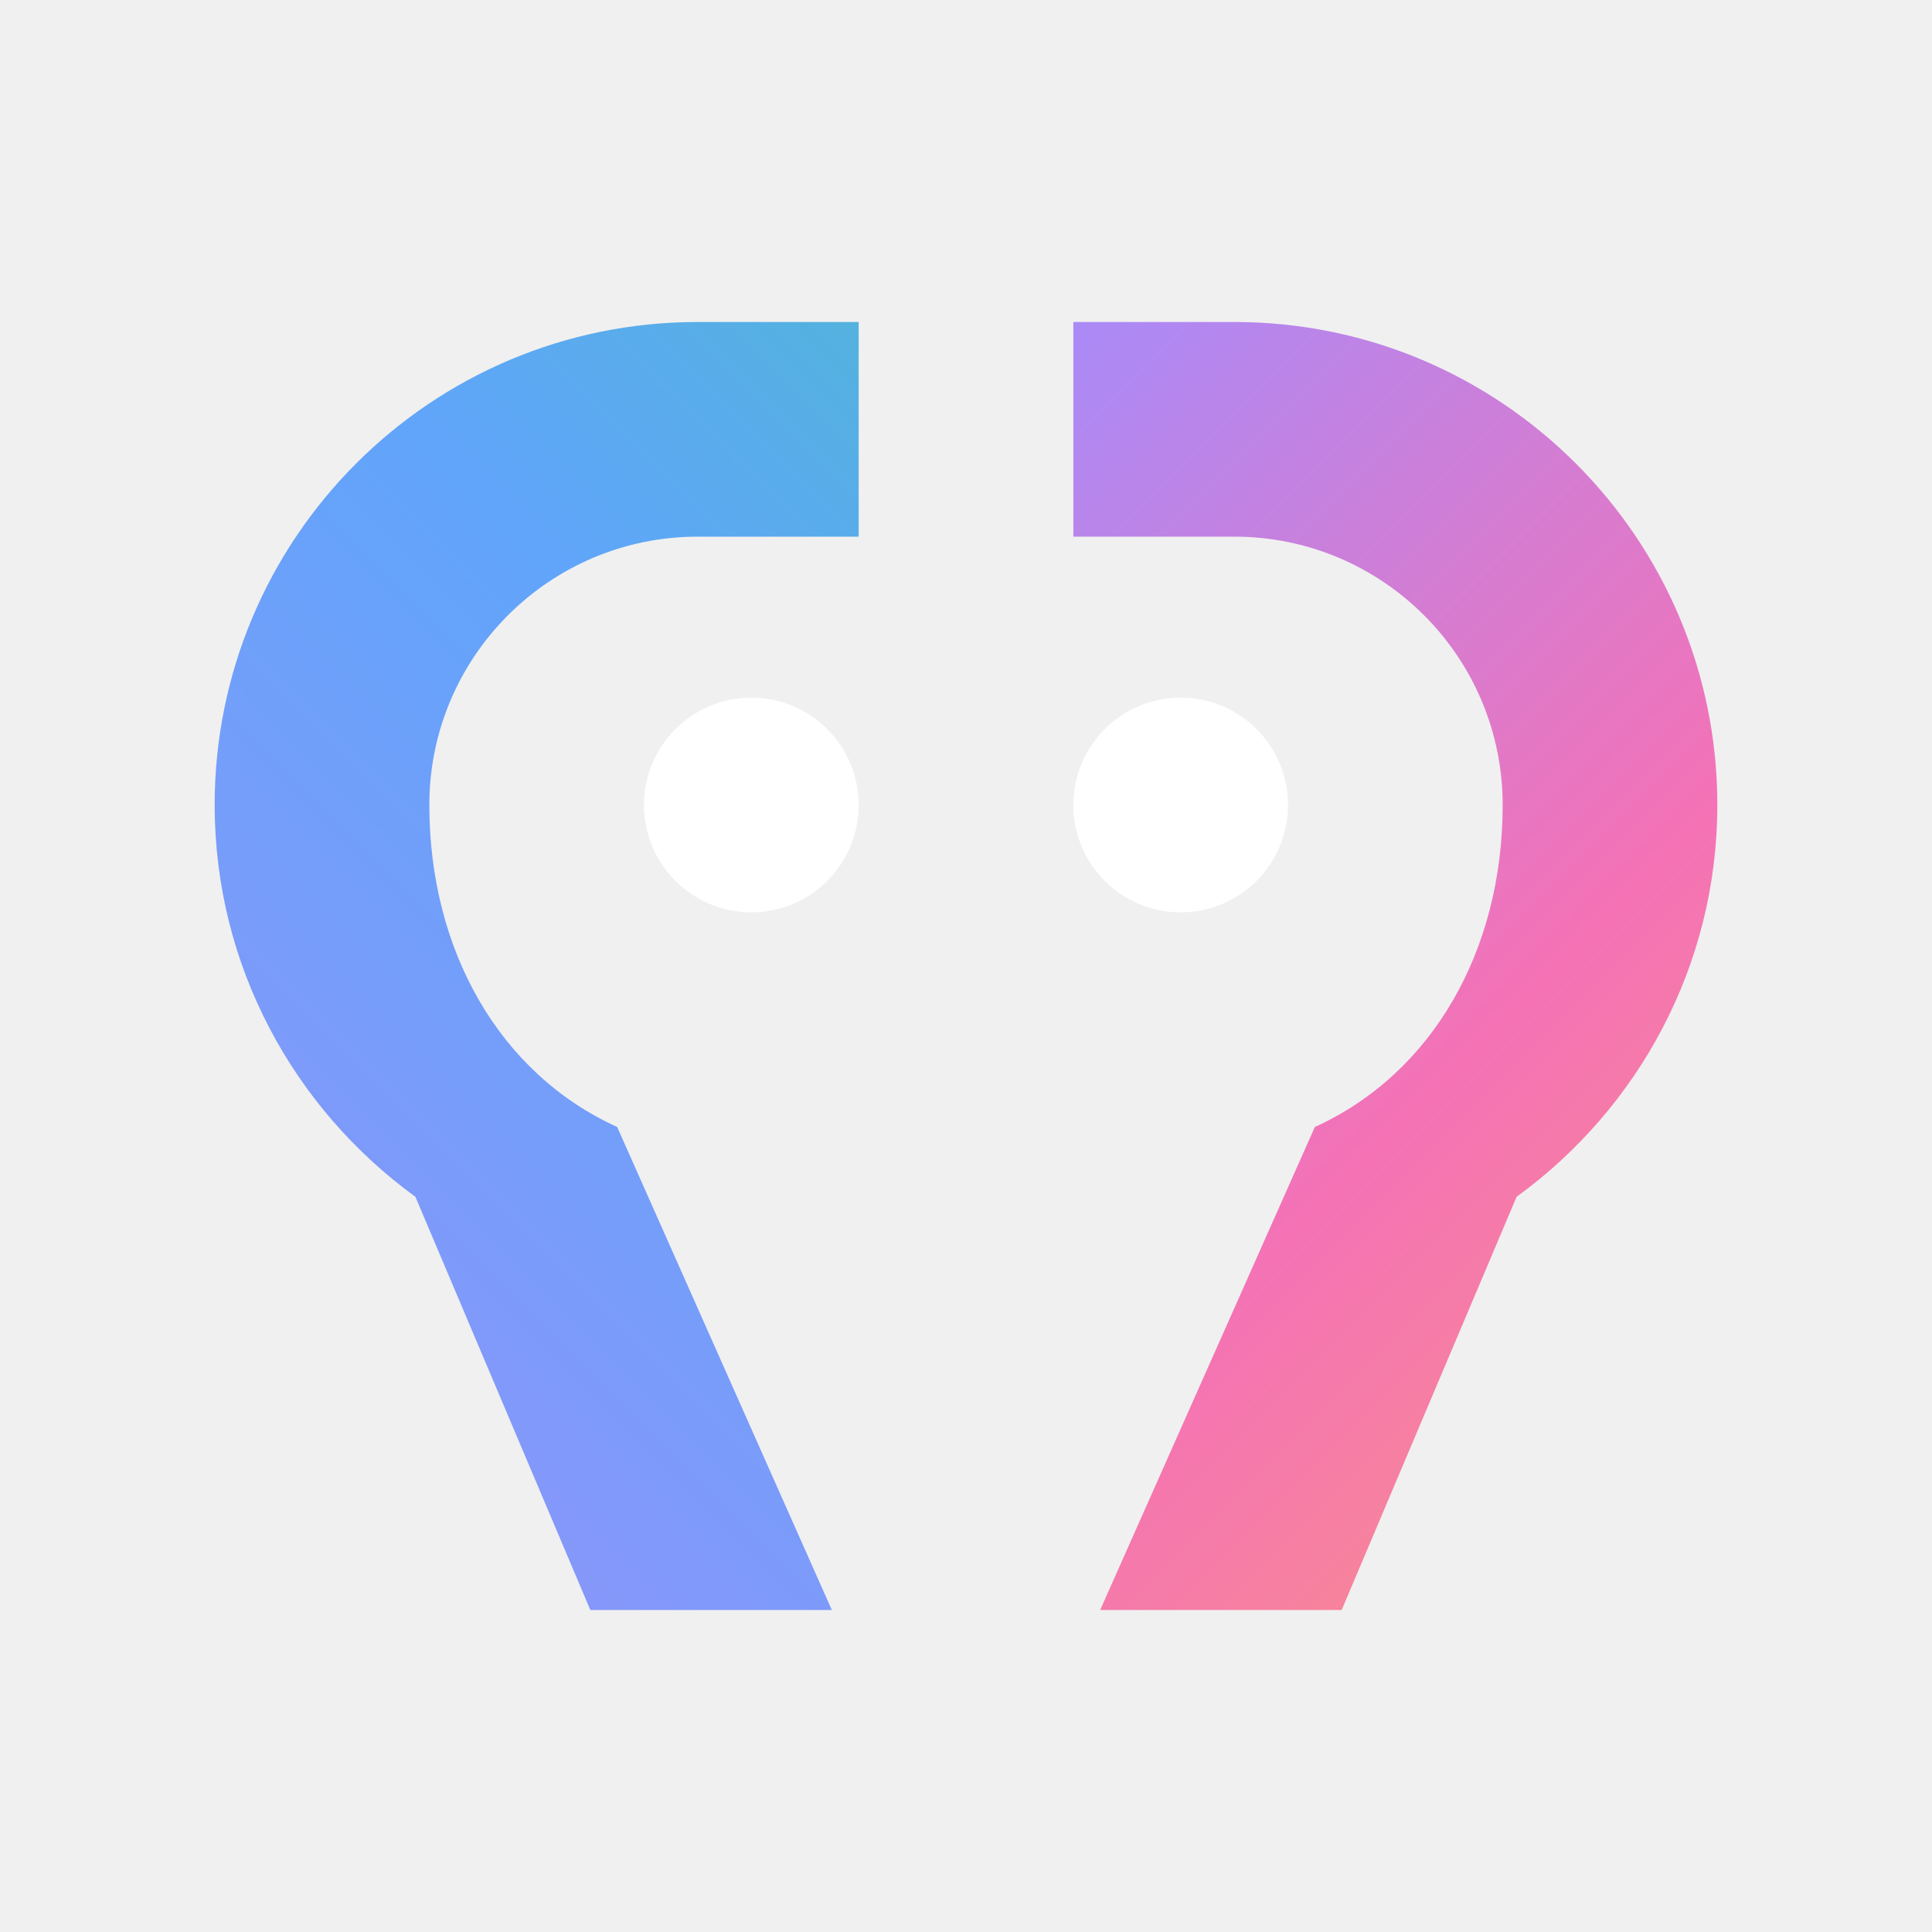
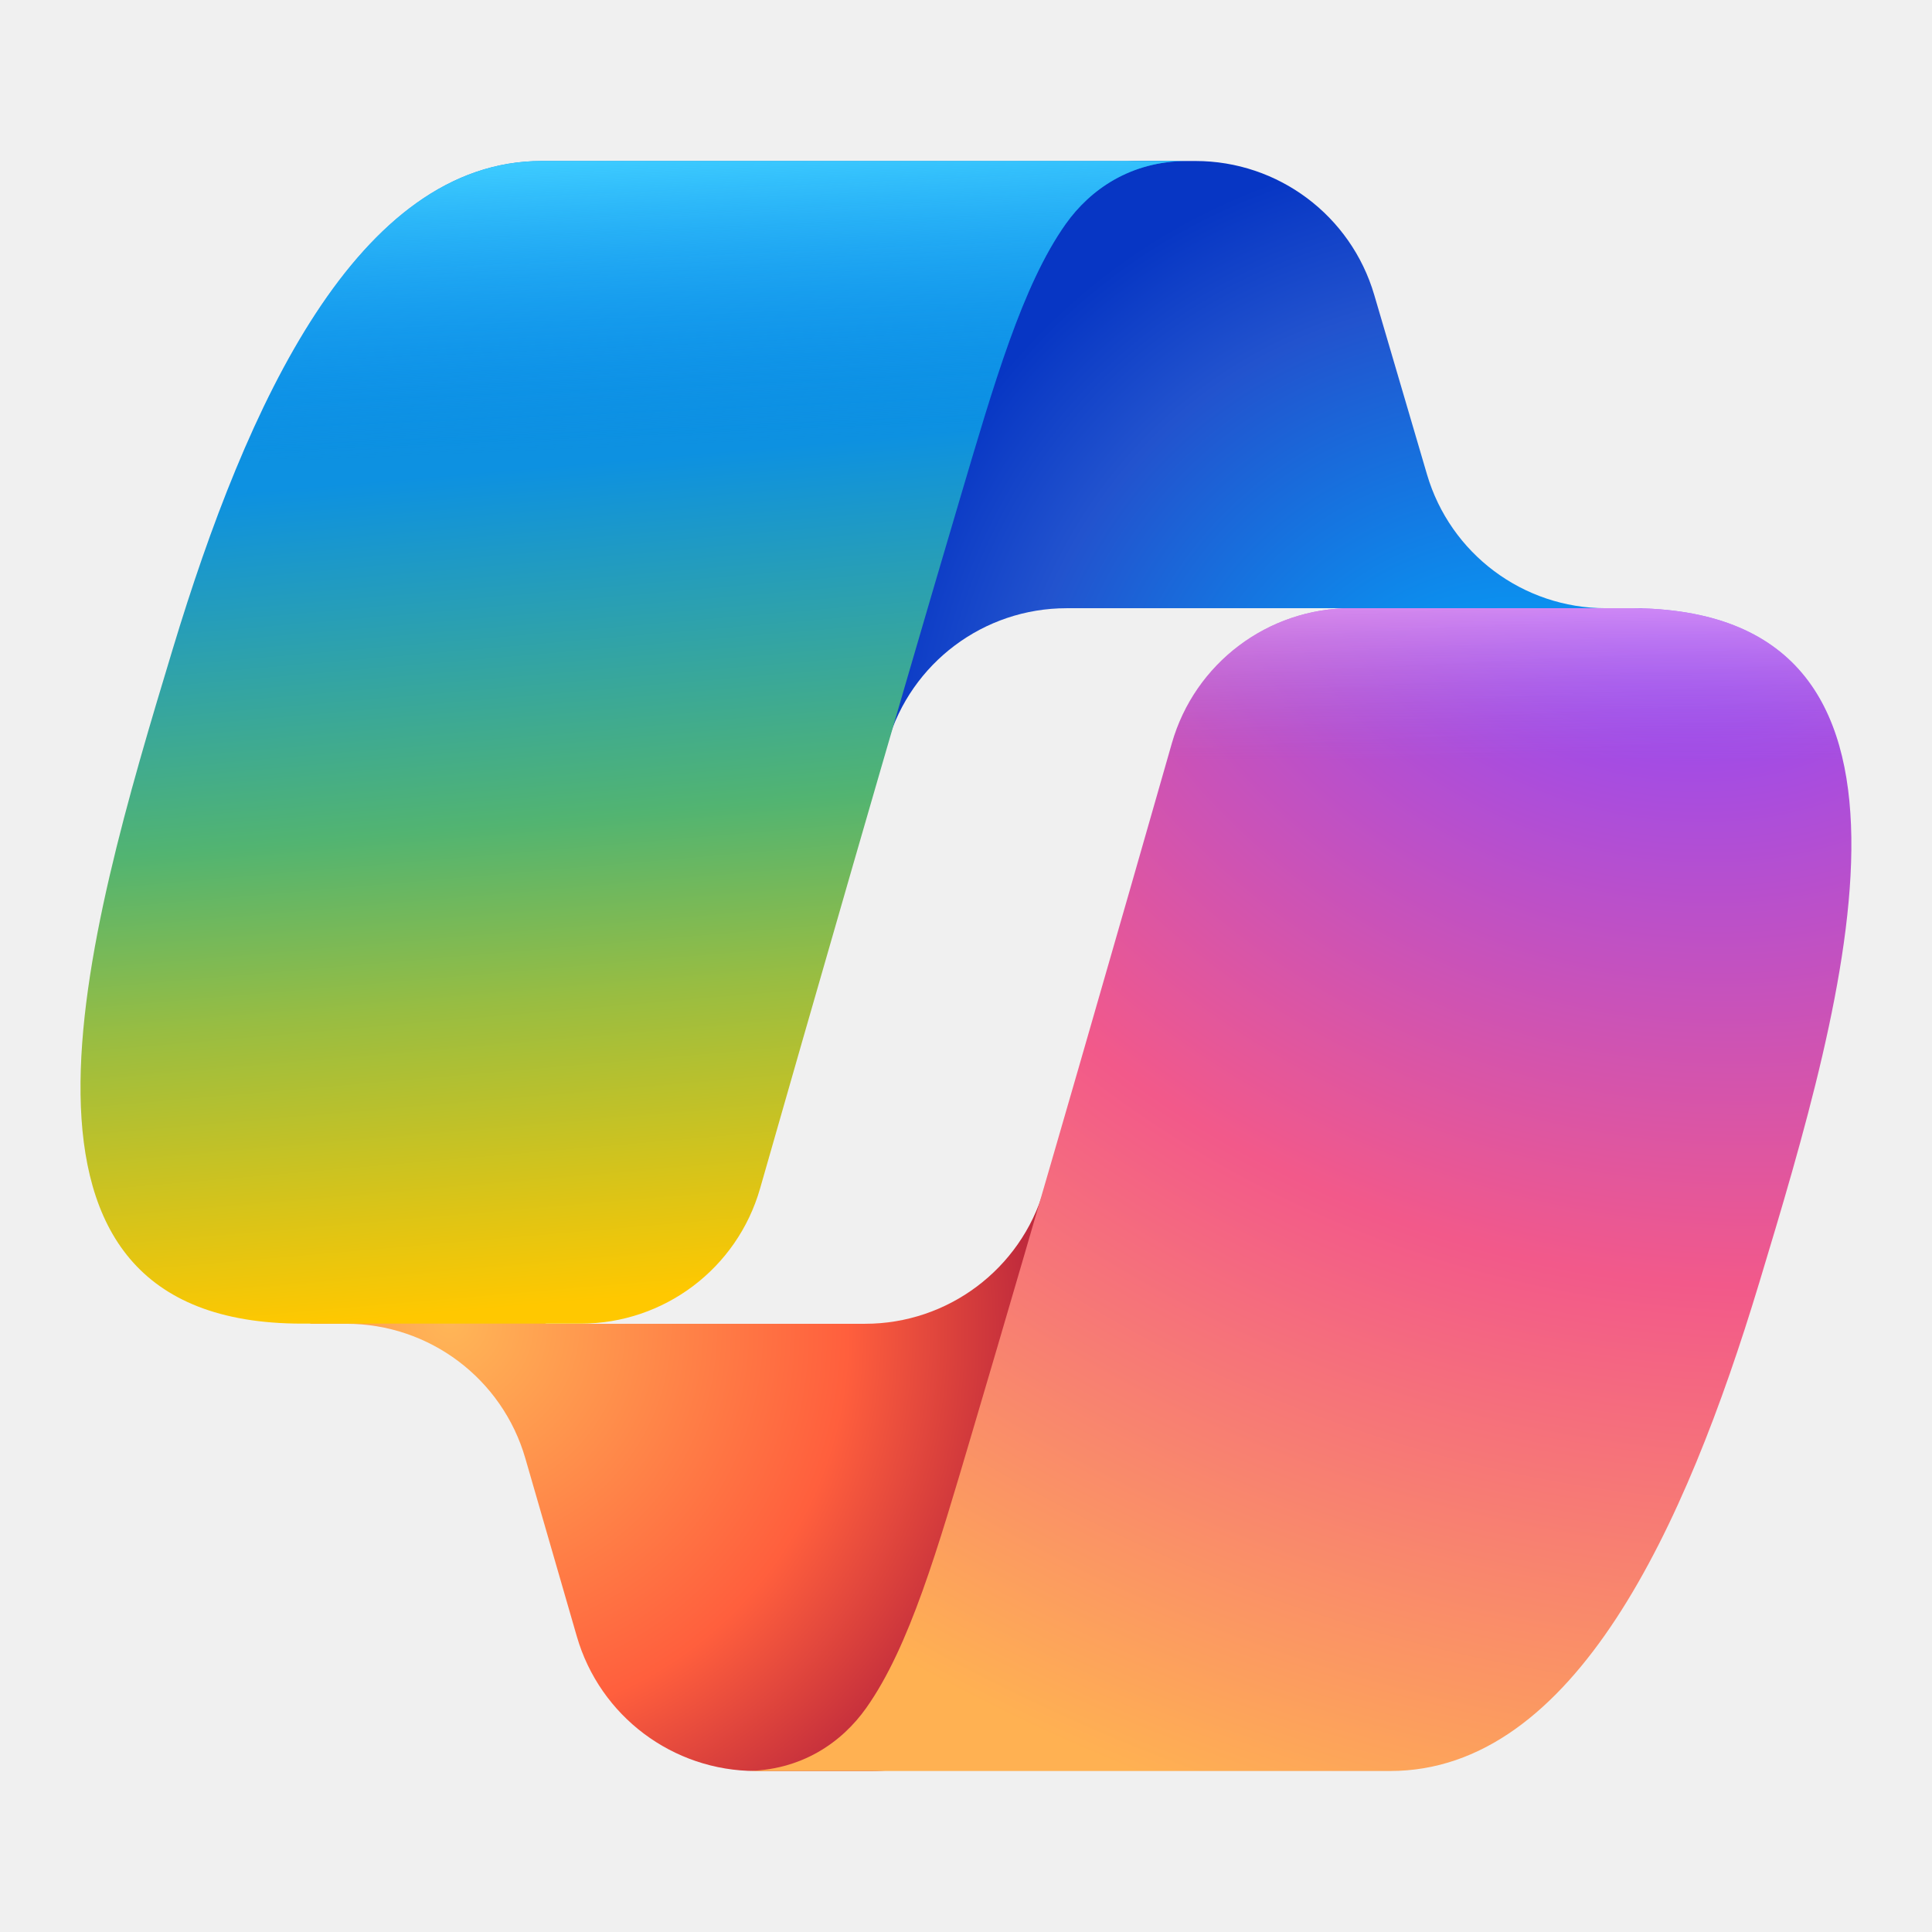
- <svg xmlns="http://www.w3.org/2000/svg" width="18" height="18" viewBox="0 0 18 18">
+ <svg xmlns="http://www.w3.org/2000/svg" width="48" height="48" viewBox="0 0 48 48" fill="none">
+   <path d="M34.142 7.325C33.563 5.354 31.755 4 29.7 4L28.349 4C26.114 4 24.198 5.596 23.795 7.794L21.48 20.407L22.055 18.442C22.632 16.468 24.442 15.111 26.499 15.111H34.352L37.646 16.394L40.821 15.111H39.895C37.84 15.111 36.032 13.757 35.453 11.786L34.142 7.325Z" fill="url(#paint0_radial_56201_15503)" />
+   <path d="M14.331 40.656C14.903 42.637 16.716 44 18.778 44H21.649C24.159 44 26.212 41.999 26.277 39.489L26.589 27.327L25.935 29.56C25.358 31.533 23.548 32.889 21.492 32.889L13.573 32.889L10.75 31.357L7.693 32.889H8.605C10.666 32.889 12.48 34.252 13.052 36.233L14.331 40.656Z" fill="url(#paint1_radial_56201_15503)" />
+   <path d="M29.499 4H13.46C8.877 4 6.128 10.057 4.295 16.113C2.123 23.289 -0.719 32.885 7.503 32.885H14.428C16.498 32.885 18.315 31.517 18.884 29.527C20.088 25.314 22.198 17.965 23.855 12.371C24.698 9.528 25.399 7.087 26.476 5.566C27.08 4.714 28.086 4 29.499 4Z" fill="url(#paint2_linear_56201_15503)" />
+   <path d="M29.499 4H13.46C8.877 4 6.128 10.057 4.295 16.113C2.123 23.289 -0.719 32.885 7.503 32.885H14.428C16.498 32.885 18.315 31.517 18.884 29.527C20.088 25.314 22.198 17.965 23.855 12.371C24.698 9.528 25.399 7.087 26.476 5.566C27.08 4.714 28.086 4 29.499 4Z" fill="url(#paint3_linear_56201_15503)" />
+   <path d="M18.498 44H34.537C39.12 44 41.87 37.942 43.703 31.885C45.874 24.708 48.716 15.11 40.495 15.11H33.569C31.5 15.11 29.683 16.478 29.114 18.468C27.91 22.682 25.8 30.032 24.142 35.627C23.3 38.471 22.598 40.913 21.521 42.434C20.918 43.286 19.911 44 18.498 44Z" fill="url(#paint4_radial_56201_15503)" />
+   <path d="M18.498 44H34.537C39.12 44 41.87 37.942 43.703 31.885C45.874 24.708 48.716 15.11 40.495 15.11H33.569C31.5 15.11 29.683 16.478 29.114 18.468C27.91 22.682 25.8 30.032 24.142 35.627C23.3 38.471 22.598 40.913 21.521 42.434C20.918 43.286 19.911 44 18.498 44Z" fill="url(#paint5_linear_56201_15503)" />
  <defs>
-     <linearGradient id="copilot-grad1" x1="0" y1="0" x2="18" y2="18" gradientUnits="userSpaceOnUse">
-       <stop offset="0" stop-color="#70D6F3" />
-       <stop offset="0.35" stop-color="#A78BFA" />
-       <stop offset="0.65" stop-color="#F472B6" />
-       <stop offset="1" stop-color="#FCA668" />
+     <radialGradient id="paint0_radial_56201_15503" cx="0" cy="0" r="1" gradientUnits="userSpaceOnUse" gradientTransform="translate(38.005 20.5144) rotate(-129.304) scale(17.3033 16.2706)">
+       <stop offset="0.096" stop-color="#00AEFF" />
+       <stop offset="0.773" stop-color="#2253CE" />
+       <stop offset="1" stop-color="#0736C4" />
+     </radialGradient>
+     <radialGradient id="paint1_radial_56201_15503" cx="0" cy="0" r="1" gradientUnits="userSpaceOnUse" gradientTransform="translate(11.1215 32.8171) rotate(51.84) scale(15.9912 15.5119)">
+       <stop offset="0" stop-color="#FFB657" />
+       <stop offset="0.634" stop-color="#FF5F3D" />
+       <stop offset="0.923" stop-color="#C02B3C" />
+     </radialGradient>
+     <linearGradient id="paint2_linear_56201_15503" x1="12.5" y1="7.5" x2="14.788" y2="33.975" gradientUnits="userSpaceOnUse">
+       <stop offset="0.156" stop-color="#0D91E1" />
+       <stop offset="0.487" stop-color="#52B471" />
+       <stop offset="0.652" stop-color="#98BD42" />
+       <stop offset="0.937" stop-color="#FFC800" />
    </linearGradient>
-     <linearGradient id="copilot-grad2" x1="18" y1="0" x2="0" y2="18" gradientUnits="userSpaceOnUse">
-       <stop offset="0" stop-color="#34D399" />
-       <stop offset="0.5" stop-color="#60A5FA" />
-       <stop offset="1" stop-color="#A78BFA" />
+     <linearGradient id="paint3_linear_56201_15503" x1="14.5" y1="4" x2="15.75" y2="32.885" gradientUnits="userSpaceOnUse">
+       <stop offset="0" stop-color="#3DCBFF" />
+       <stop offset="0.247" stop-color="#0588F7" stop-opacity="0" />
+     </linearGradient>
+     <radialGradient id="paint4_radial_56201_15503" cx="0" cy="0" r="1" gradientUnits="userSpaceOnUse" gradientTransform="translate(41.3187 12.2813) rotate(109.274) scale(38.3873 45.9867)">
+       <stop offset="0.066" stop-color="#8C48FF" />
+       <stop offset="0.5" stop-color="#F2598A" />
+       <stop offset="0.896" stop-color="#FFB152" />
+     </radialGradient>
+     <linearGradient id="paint5_linear_56201_15503" x1="42.586" y1="13.346" x2="42.569" y2="21.215" gradientUnits="userSpaceOnUse">
+       <stop offset="0.058" stop-color="#F8ADFA" />
+       <stop offset="0.708" stop-color="#A86EDD" stop-opacity="0" />
    </linearGradient>
  </defs>
-   <path d="M6.5 3C4.015 3 2 5.015 2 7.5c0 1.5.74 2.83 1.87 3.65L5.5 15h2.25l-2-4.5C4.65 10 4 8.85 4 7.5 4 6.12 5.12 5 6.5 5H8V3H6.5z" fill="url(#copilot-grad2)" />
-   <path d="M11.5 3C13.985 3 16 5.015 16 7.5c0 1.5-.74 2.83-1.87 3.65L12.5 15h-2.25l2-4.5C13.35 10 14 8.85 14 7.5 14 6.12 12.88 5 11.5 5H10V3h1.5z" fill="url(#copilot-grad1)" />
-   <circle cx="7" cy="7.5" r="1" fill="#fff" />
-   <circle cx="11" cy="7.5" r="1" fill="#fff" />
</svg>
